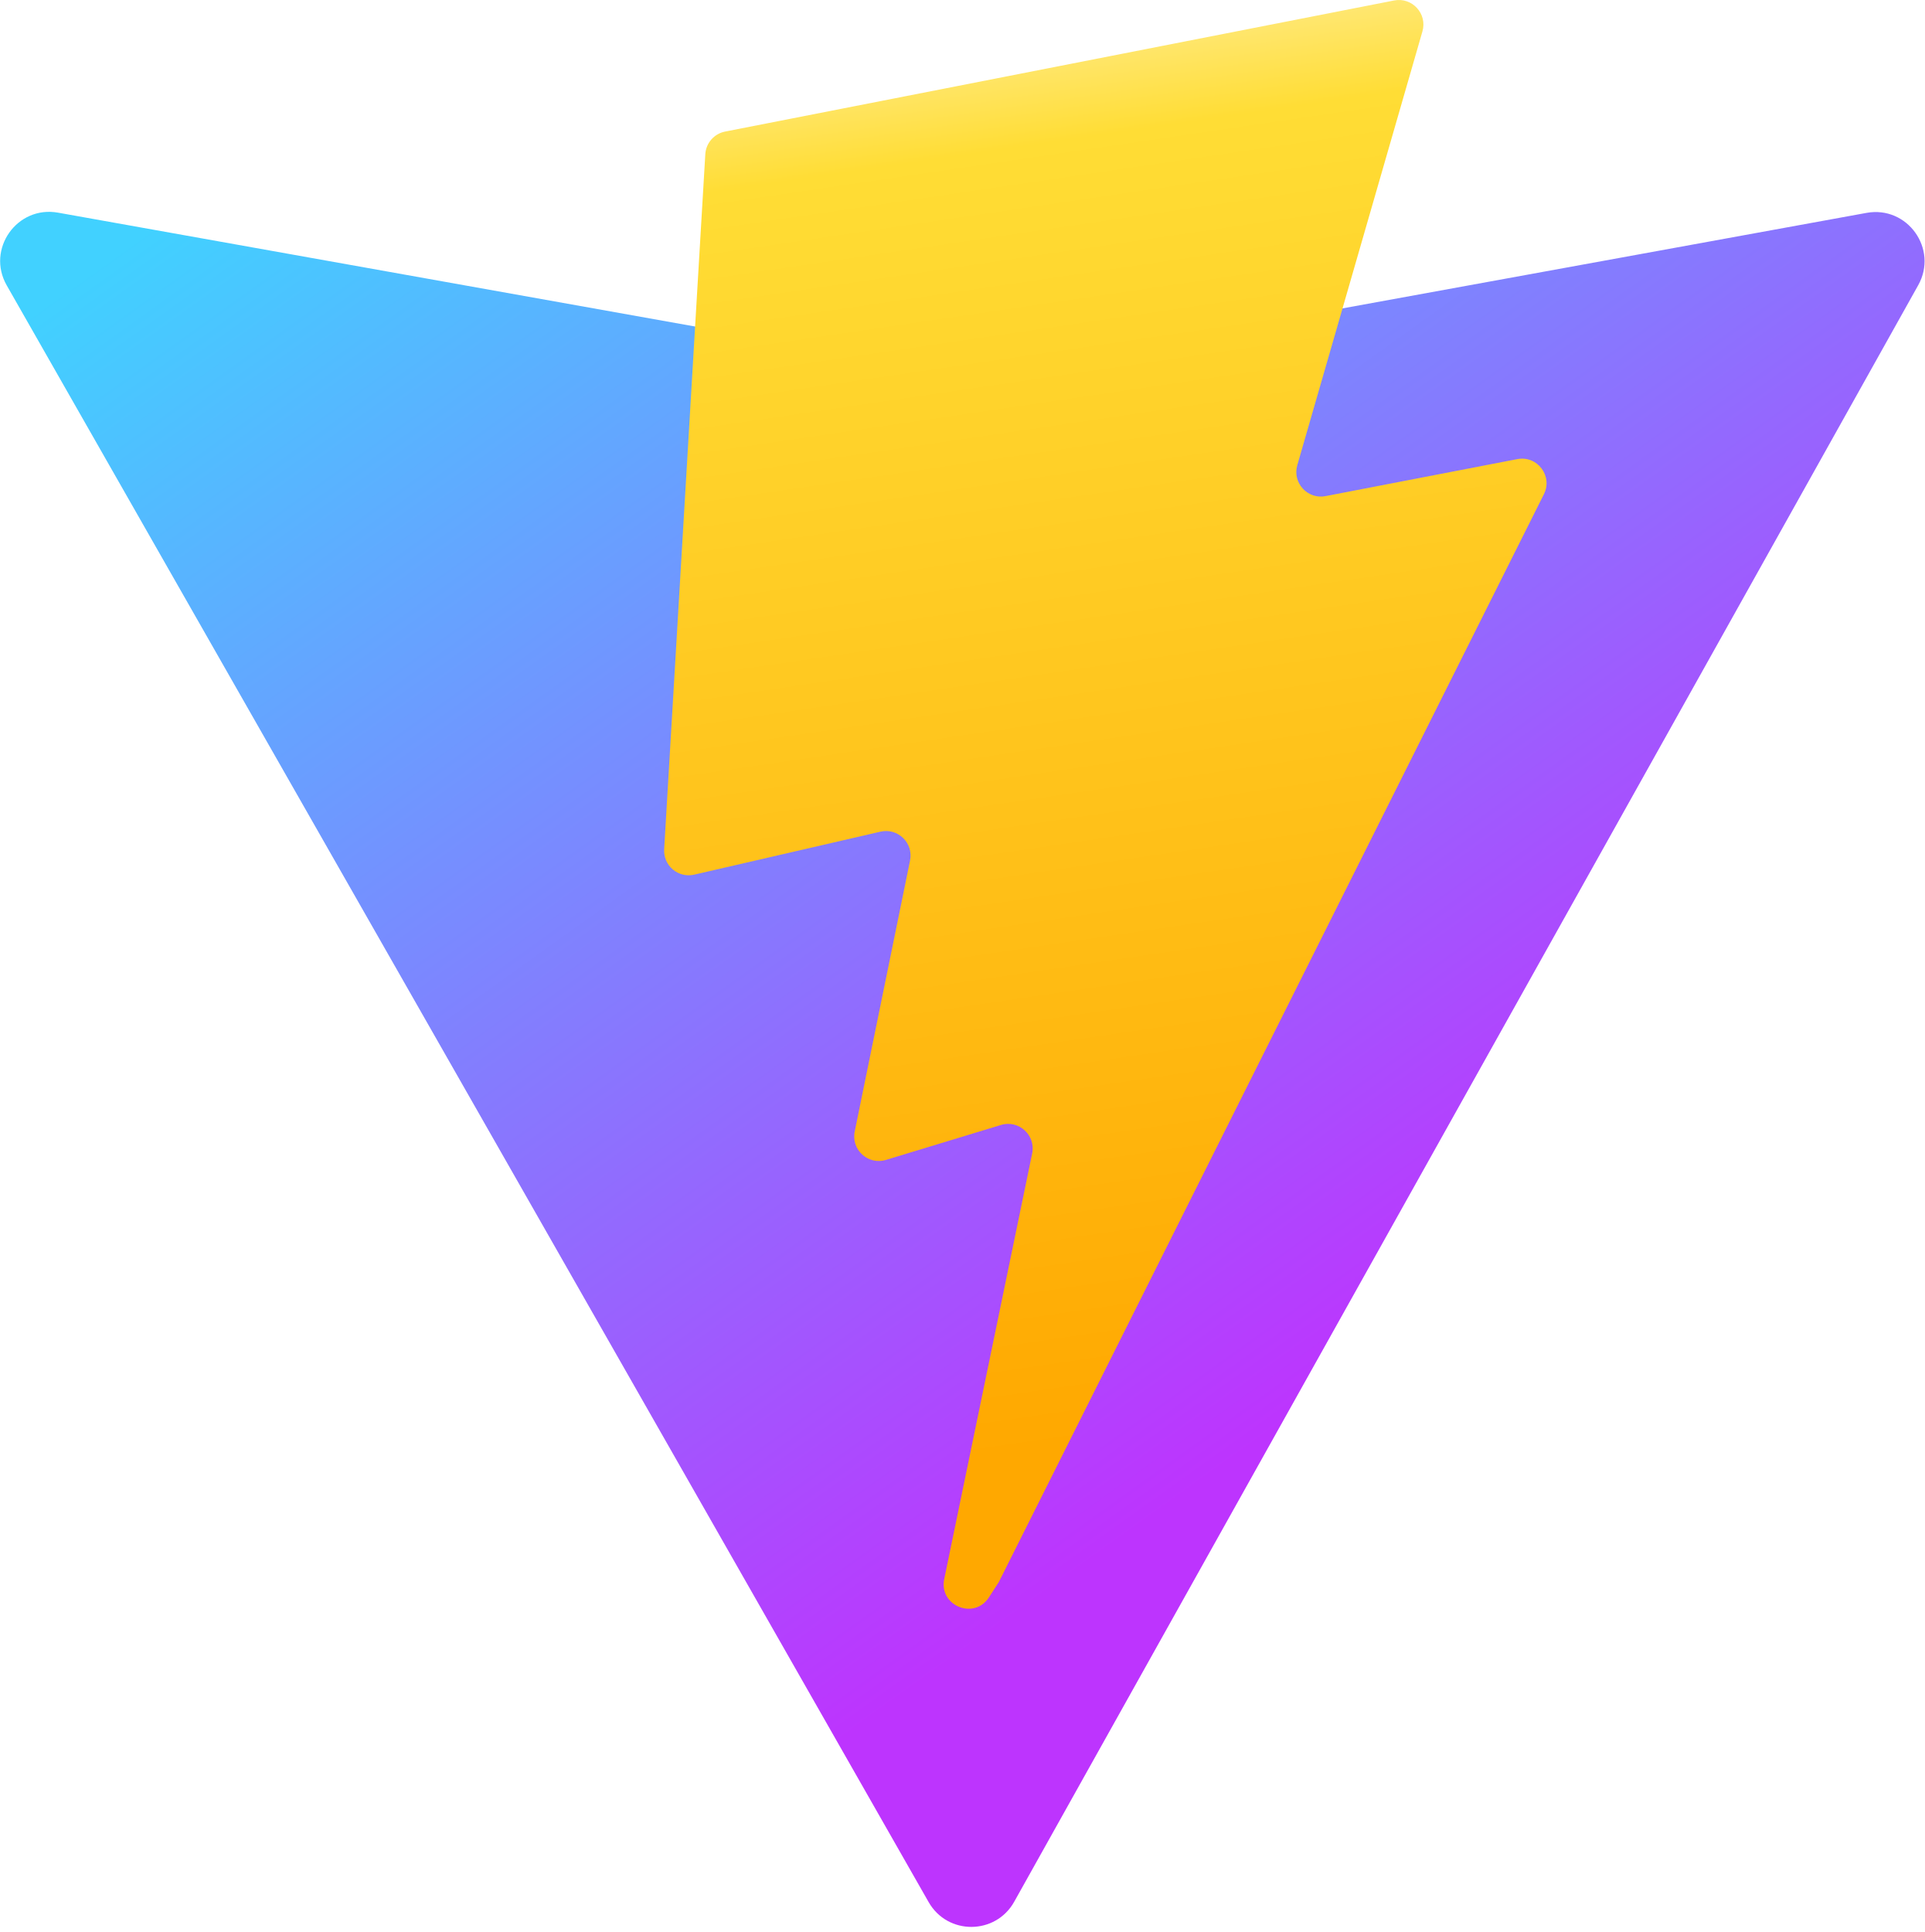
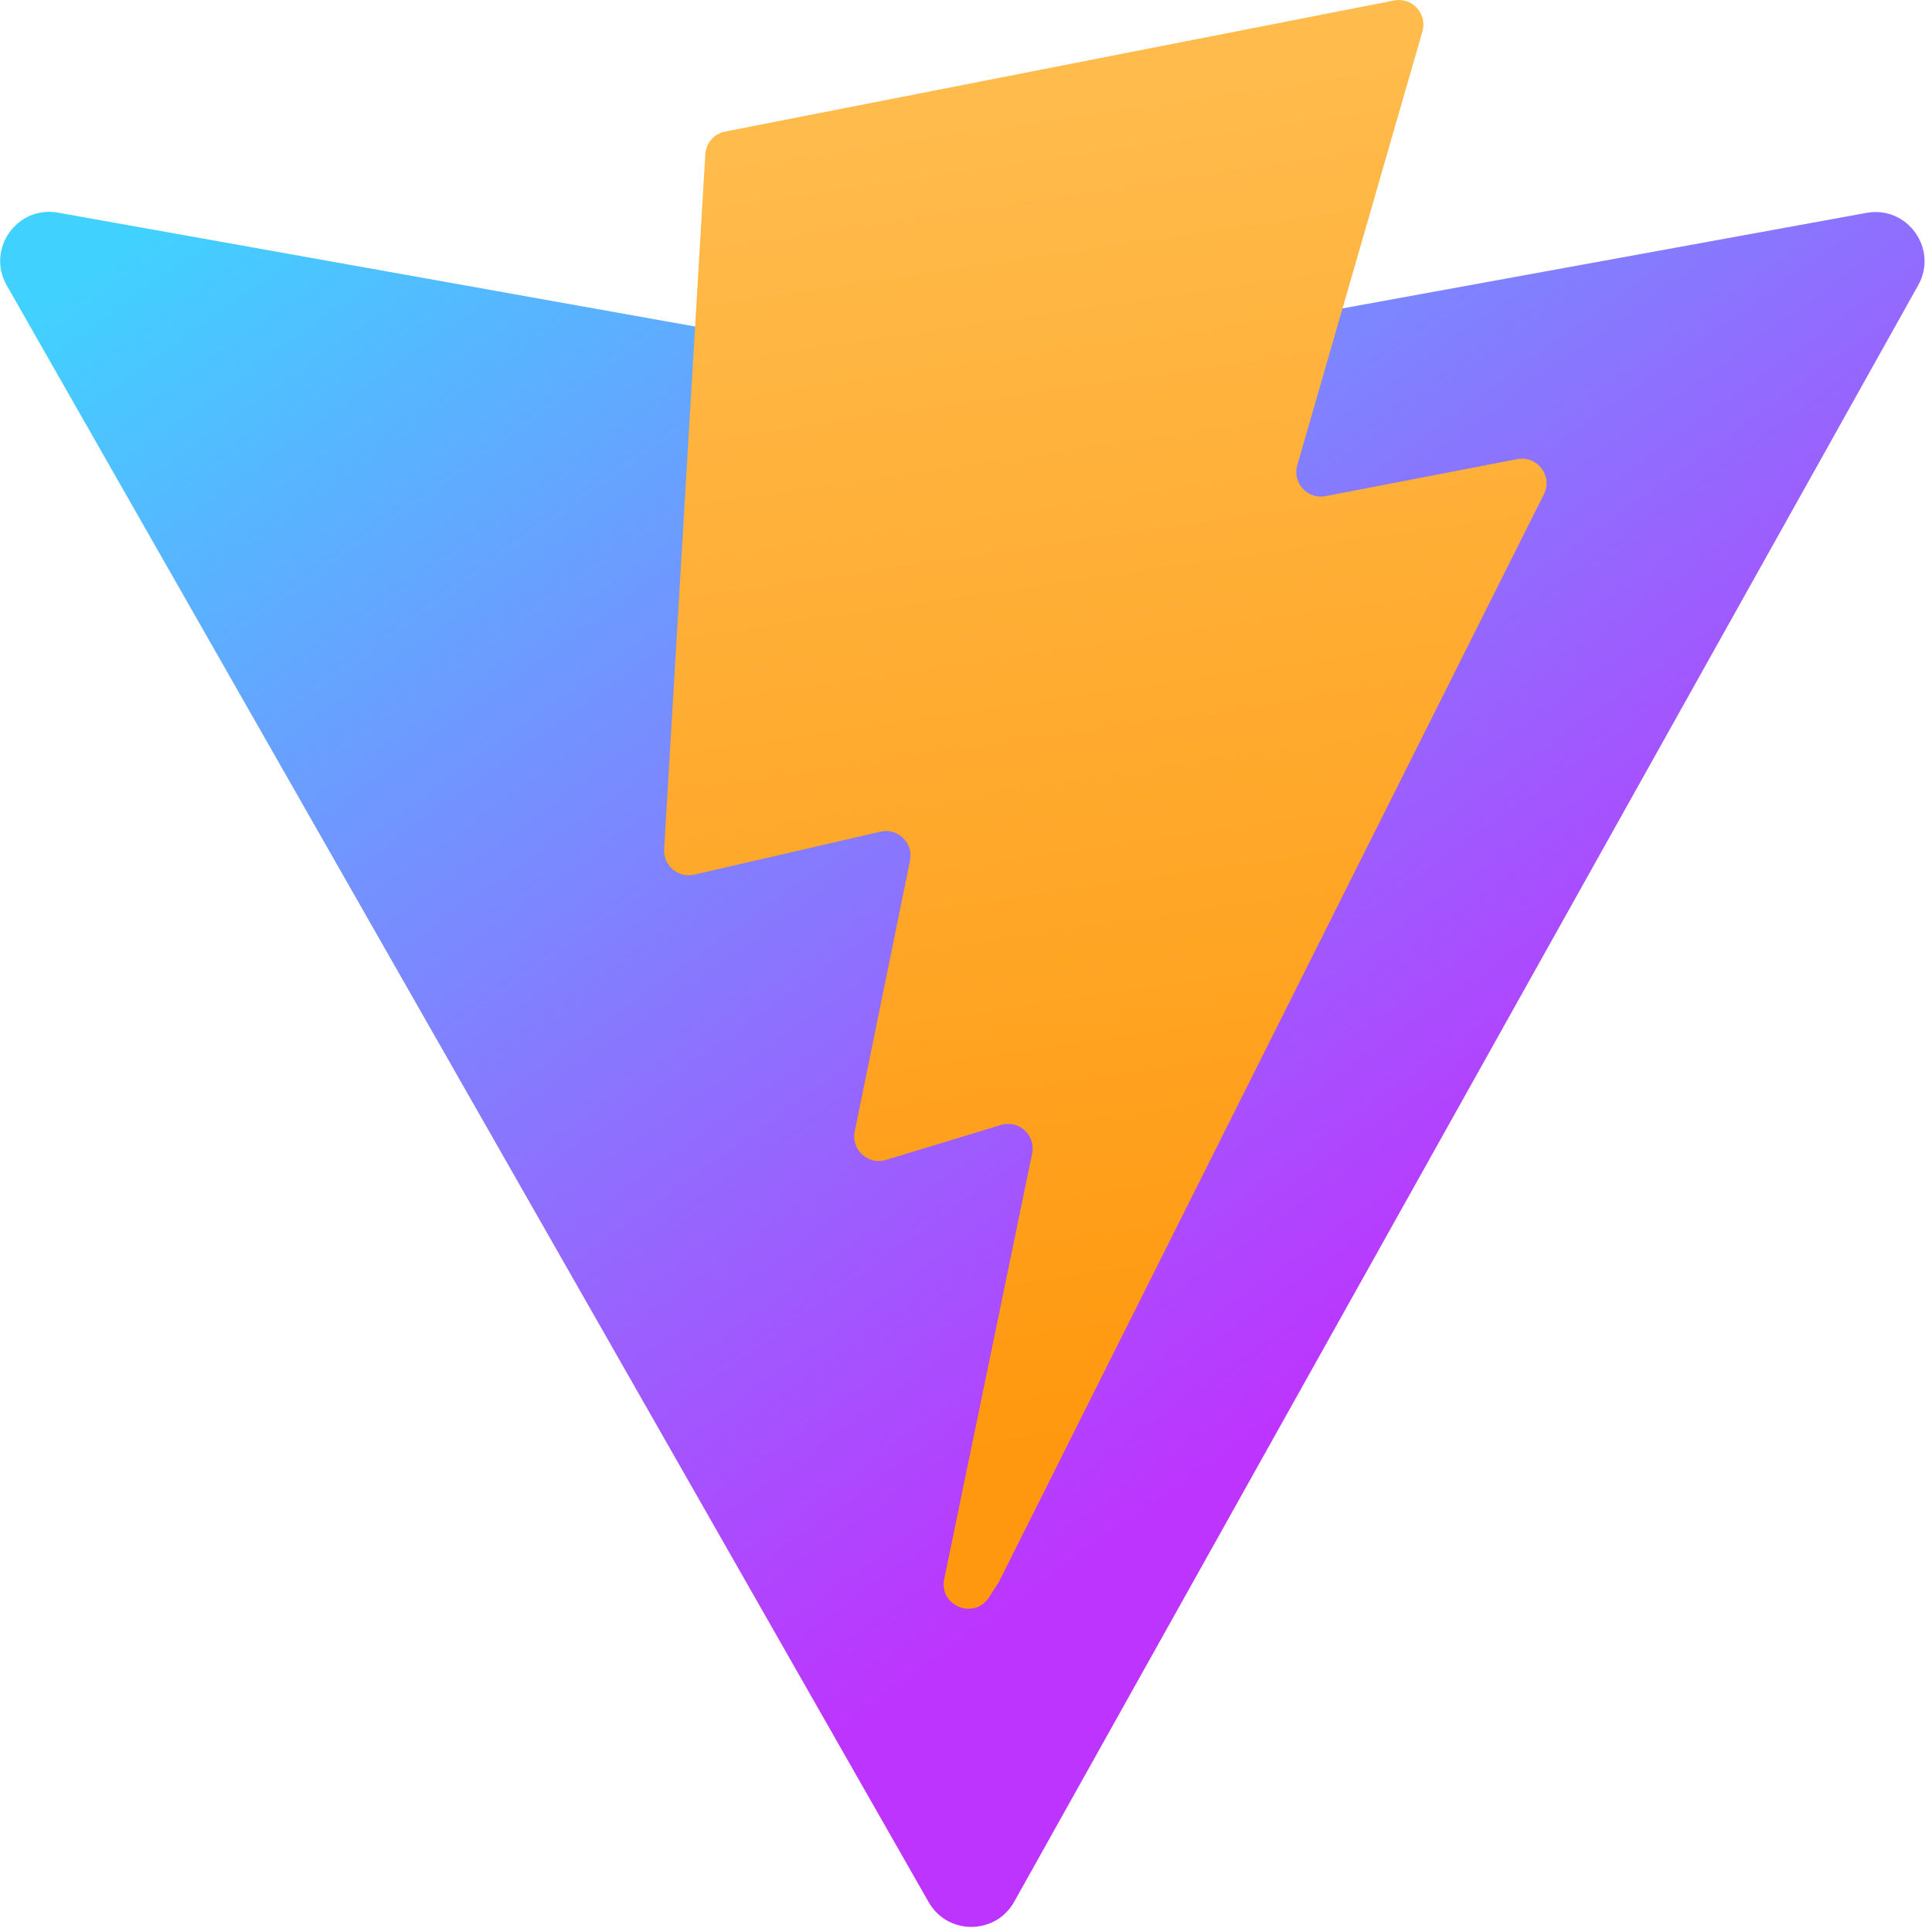
<svg xmlns="http://www.w3.org/2000/svg" aria-hidden="true" role="img" class="iconify iconify--logos" width="31.88" height="32" preserveAspectRatio="xMidYMid meet" viewBox="0 0 256 257">
  <defs>
    <linearGradient id="IconifyId1813088fe1fbc01fb466" x1="-.828%" x2="57.636%" y1="7.652%" y2="78.411%">
      <stop offset="0%" stop-color="#41D1FF" />
      <stop offset="100%" stop-color="#BD34FE" />
    </linearGradient>
-     <linearGradient id="IconifyId1813088fe1fbc01fb467" x1="43.376%" x2="50.316%" y1="2.242%" y2="89.03%">
-       <stop offset="0%" stop-color="#FFEA83" />
-       <stop offset="8.333%" stop-color="#FFDD35" />
-       <stop offset="100%" stop-color="#FFA800" />
+     <linearGradient id="IconifyId1813088fe1fbc01fb467" x1="43.376%" x2="50.316%" y1="2.242%" y2="89.13%">
+       <stop offset="0%" stop-color="#FFBD4F" />
+       <stop offset="100%" stop-color="#FF980E" />
    </linearGradient>
  </defs>
  <path fill="url(#IconifyId1813088fe1fbc01fb466)" d="M255.153 37.938L134.897 252.976c-2.483 4.44-8.862 4.466-11.382.048L.875 37.958c-2.746-4.814 1.371-10.646 6.827-9.67l120.385 21.517a6.537 6.537 0 0 0 2.322-.004l117.867-21.483c5.438-.991 9.574 4.796 6.877 9.62Z" />
  <path fill="url(#IconifyId1813088fe1fbc01fb467)" d="M185.432.063L96.44 17.501a3.268 3.268 0 0 0-2.634 3.014l-5.474 92.456a3.268 3.268 0 0 0 3.997 3.378l24.777-5.718c2.318-.535 4.413 1.507 3.936 3.838l-7.361 36.047c-.495 2.426 1.782 4.5 4.151 3.78l15.304-4.649c2.372-.72 4.652 1.36 4.15 3.788l-11.698 56.621c-.732 3.542 3.979 5.473 5.943 2.437l1.313-2.028l72.516-144.72c1.215-2.423-.88-5.186-3.54-4.672l-25.505 4.922c-2.396.462-4.435-1.77-3.759-4.114l16.646-57.705c.677-2.35-1.37-4.583-3.769-4.113Z" />
</svg>
